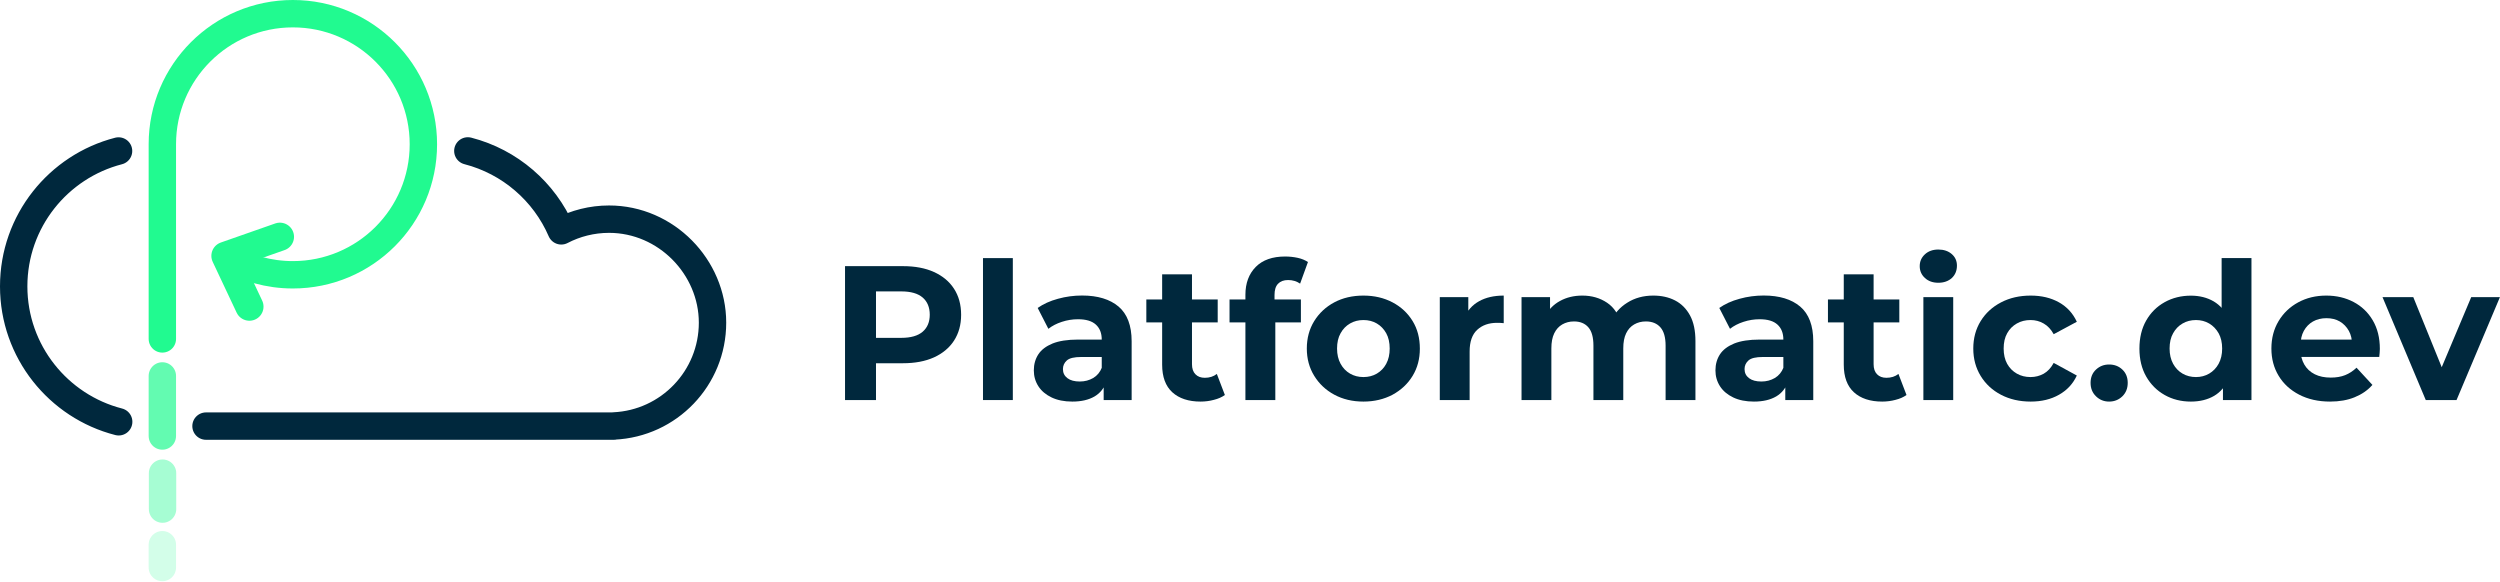
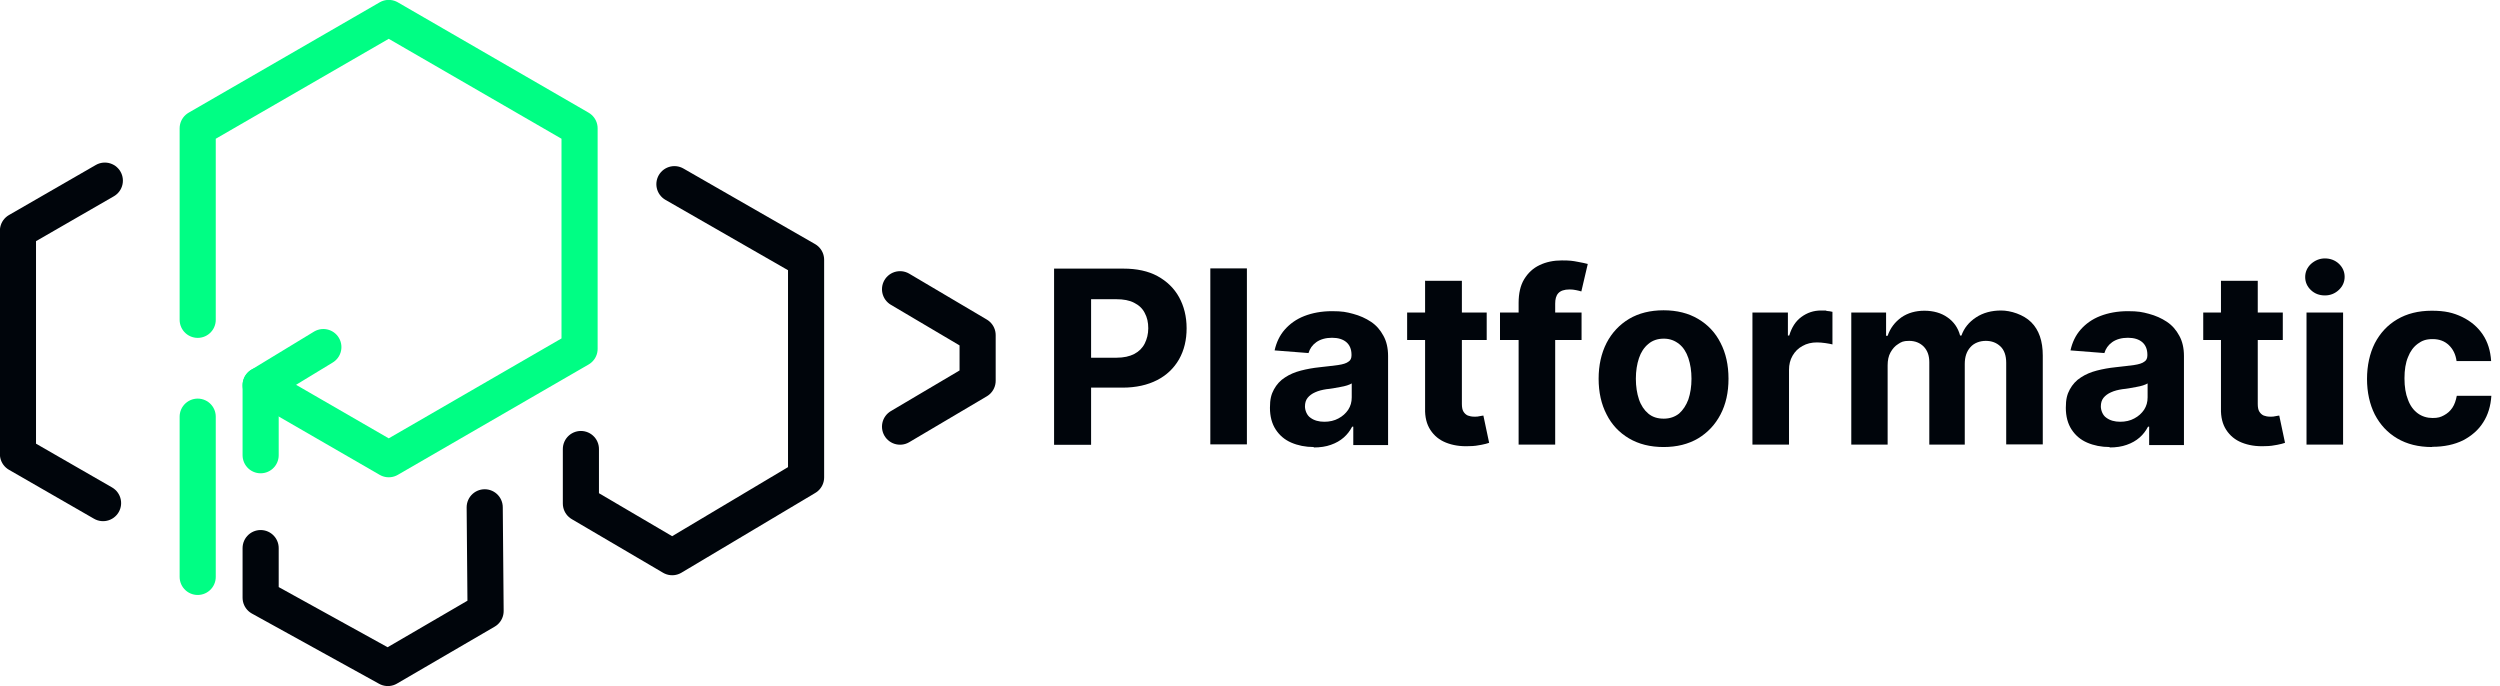
- <svg xmlns="http://www.w3.org/2000/svg" version="1.1" id="Layer_1" x="0px" y="0px" viewBox="0 0 3762 874.6" style="enable-background:new 0 0 3762 874.6;" xml:space="preserve">
-   <style type="text/css">
- 	.st0{enable-background:new    ;}
- 	.st1{fill:#00283D;}
- 	.st2{fill:none;stroke:#00283D;stroke-width:41.21;stroke-linecap:round;stroke-linejoin:round;}
- 	.st3{fill:none;stroke:#21FA90;stroke-width:42.48;stroke-linecap:round;stroke-linejoin:round;}
- 	.st4{fill:none;stroke:#21FA90;stroke-width:41.21;stroke-linecap:round;stroke-linejoin:round;}
- 	
- 		.st5{opacity:0.2;fill:none;stroke:#21FA90;stroke-width:41.21;stroke-linecap:round;stroke-linejoin:round;enable-background:new    ;}
- 	
- 		.st6{opacity:0.4;fill:none;stroke:#21FA90;stroke-width:41.21;stroke-linecap:round;stroke-linejoin:round;enable-background:new    ;}
- 	
- 		.st7{opacity:0.7;fill:none;stroke:#21FA90;stroke-width:41.21;stroke-linecap:round;stroke-linejoin:round;enable-background:new    ;}
- </style>
-   <g class="st0">
-     <path class="st1" d="M1271.6,602V400.5h87.2c18,0,33.6,2.9,46.6,8.8s23.1,14.2,30.2,25.2c7.1,10.9,10.7,24,10.7,39.2   c0,15-3.6,27.9-10.7,38.9c-7.1,10.9-17.2,19.3-30.2,25.2c-13.1,5.9-28.6,8.8-46.6,8.8h-61.3l20.7-21V602H1271.6z M1318.2,530.6   l-20.7-22.2h58.7c14.4,0,25.1-3.1,32.2-9.2s10.7-14.7,10.7-25.6c0-11.1-3.6-19.8-10.7-25.9s-17.8-9.2-32.2-9.2h-58.7l20.7-22.2   V530.6z" />
-     <path class="st1" d="M1479.2,602V388.4h44.9V602H1479.2z" />
-     <path class="st1" d="M1613.6,604.3c-12.1,0-22.5-2.1-31.1-6.2c-8.6-4.1-15.3-9.7-19.9-16.8s-6.9-15.1-6.9-23.9   c0-9.2,2.3-17.3,6.8-24.2s11.7-12.3,21.4-16.3c9.8-3.9,22.5-5.9,38.3-5.9h41.2v26.2h-36.3c-10.6,0-17.8,1.7-21.7,5.2   c-3.9,3.5-5.9,7.8-5.9,13c0,5.8,2.3,10.3,6.8,13.7s10.7,5,18.6,5c7.5,0,14.2-1.8,20.2-5.3c5.9-3.5,10.3-8.8,13-15.7l6.9,20.7   c-3.3,10-9.2,17.6-17.8,22.7C1638.3,601.7,1627.2,604.3,1613.6,604.3z M1660.8,602v-30.2l-2.9-6.6V511c0-9.6-2.9-17.1-8.8-22.5   s-14.8-8.1-26.9-8.1c-8.3,0-16.4,1.3-24.3,3.9c-8,2.6-14.7,6.1-20.3,10.5l-16.1-31.4c8.4-5.9,18.6-10.6,30.5-13.8   c11.9-3.3,24-4.9,36.3-4.9c23.6,0,41.9,5.6,55,16.7c13,11.1,19.6,28.5,19.6,52.1V602H1660.8z" />
-     <path class="st1" d="M1725,485.1v-34.5h107.4v34.5H1725z M1806.7,604.3c-18.2,0-32.4-4.7-42.6-14s-15.3-23.2-15.3-41.6V412.8h44.9   v135.3c0,6.5,1.7,11.6,5.2,15.1c3.5,3.6,8.2,5.3,14.1,5.3c7.1,0,13.1-1.9,18.1-5.8l12.1,31.7c-4.6,3.3-10.1,5.7-16.6,7.3   C1820.3,603.4,1813.7,604.3,1806.7,604.3z" />
-   </g>
-   <g class="st0">
-     <path class="st1" d="M1850.2,485.1v-34.5h107.4v34.5H1850.2z M1874.1,602V443.6c0-17.5,5.2-31.4,15.5-41.9   c10.4-10.5,25.1-15.7,44.3-15.7c6.5,0,12.8,0.7,18.9,2c6,1.3,11.2,3.5,15.4,6.3l-11.8,32.5c-2.5-1.7-5.3-3.1-8.3-4   c-3.1-1-6.3-1.4-9.8-1.4c-6.5,0-11.6,1.9-15.1,5.6c-3.6,3.7-5.3,9.4-5.3,16.8v14.4l1.2,19.3V602H1874.1z" />
-   </g>
-   <g class="st0">
-     <path class="st1" d="M2051.7,604.3c-16.5,0-31.1-3.5-43.9-10.4s-22.8-16.4-30.2-28.4c-7.4-12-11.1-25.7-11.1-41   c0-15.5,3.7-29.3,11.1-41.3s17.5-21.4,30.2-28.2c12.8-6.8,27.4-10.2,43.9-10.2c16.3,0,30.9,3.4,43.8,10.2   c12.9,6.8,22.9,16.2,30.2,28.1s10.9,25.7,10.9,41.5c0,15.4-3.6,29-10.9,41c-7.3,12-17.4,21.4-30.2,28.4   C2082.6,600.8,2068,604.3,2051.7,604.3z M2051.7,567.4c7.5,0,14.2-1.7,20.2-5.2c5.9-3.5,10.7-8.4,14.1-14.8   c3.5-6.4,5.2-14.1,5.2-22.9c0-9-1.7-16.7-5.2-23s-8.2-11.2-14.1-14.7c-6-3.5-12.7-5.2-20.2-5.2s-14.2,1.7-20.2,5.2   s-10.7,8.3-14.2,14.7c-3.6,6.3-5.3,14-5.3,23c0,8.8,1.8,16.5,5.3,22.9s8.3,11.4,14.2,14.8C2037.5,565.7,2044.2,567.4,2051.7,567.4z   " />
-   </g>
-   <g class="st0">
-     <path class="st1" d="M2166.6,602V447.1h42.9v43.8l-6-12.7c4.6-10.9,12-19.2,22.2-24.9c10.2-5.7,22.5-8.5,37.1-8.5v41.5   c-1.9-0.2-3.6-0.3-5.2-0.4c-1.5-0.1-3.2-0.1-4.9-0.1c-12.3,0-22.2,3.5-29.8,10.5s-11.4,17.9-11.4,32.7v73H2166.6z" />
-   </g>
-   <g class="st0">
-     <path class="st1" d="M2487.9,444.8c12.3,0,23.2,2.4,32.7,7.3s17,12.4,22.5,22.5s8.2,23,8.2,38.7V602h-44.9v-81.8   c0-12.5-2.6-21.7-7.8-27.6s-12.5-8.9-21.9-8.9c-6.5,0-12.4,1.5-17.6,4.5c-5.2,3-9.2,7.4-12.1,13.4c-2.9,6-4.3,13.5-4.3,22.7V602   h-44.9v-81.8c0-12.5-2.5-21.7-7.6-27.6s-12.3-8.9-21.7-8.9c-6.5,0-12.4,1.5-17.6,4.5c-5.2,3-9.2,7.4-12.1,13.4   c-2.9,6-4.3,13.5-4.3,22.7V602h-44.9V447.1h42.9v42.3l-8.1-12.4c5.4-10.6,13-18.6,22.9-24c9.9-5.5,21.2-8.2,33.8-8.2   c14.2,0,26.6,3.6,37.3,10.8c10.7,7.2,17.7,18.2,21.2,33l-15.8-4.3c5.2-12.1,13.5-21.7,24.9-28.8   C2460,448.3,2473.1,444.8,2487.9,444.8z" />
-     <path class="st1" d="M2639.3,604.3c-12.1,0-22.5-2.1-31.1-6.2c-8.6-4.1-15.3-9.7-19.9-16.8c-4.6-7.1-6.9-15.1-6.9-23.9   c0-9.2,2.3-17.3,6.8-24.2s11.7-12.3,21.4-16.3c9.8-3.9,22.5-5.9,38.3-5.9h41.2v26.2h-36.3c-10.6,0-17.8,1.7-21.7,5.2   s-5.9,7.8-5.9,13c0,5.8,2.3,10.3,6.8,13.7s10.7,5,18.6,5c7.5,0,14.2-1.8,20.2-5.3c5.9-3.5,10.3-8.8,13-15.7l6.9,20.7   c-3.3,10-9.2,17.6-17.8,22.7C2664,601.7,2652.9,604.3,2639.3,604.3z M2686.5,602v-30.2l-2.9-6.6V511c0-9.6-2.9-17.1-8.8-22.5   c-5.9-5.4-14.8-8.1-26.9-8.1c-8.3,0-16.4,1.3-24.3,3.9c-8,2.6-14.7,6.1-20.3,10.5l-16.1-31.4c8.4-5.9,18.6-10.6,30.5-13.8   c11.9-3.3,24-4.9,36.3-4.9c23.6,0,41.9,5.6,55,16.7c13,11.1,19.6,28.5,19.6,52.1V602H2686.5z" />
-     <path class="st1" d="M2750.7,485.1v-34.5h107.4v34.5H2750.7z M2832.4,604.3c-18.2,0-32.4-4.7-42.6-14   c-10.2-9.3-15.3-23.2-15.3-41.6V412.8h44.9v135.3c0,6.5,1.7,11.6,5.2,15.1c3.5,3.6,8.2,5.3,14.1,5.3c7.1,0,13.1-1.9,18.1-5.8   l12.1,31.7c-4.6,3.3-10.1,5.7-16.6,7.3C2846,603.4,2839.3,604.3,2832.4,604.3z" />
-     <path class="st1" d="M2916.8,425.5c-8.3,0-15-2.4-20.2-7.2c-5.2-4.8-7.8-10.7-7.8-17.8c0-7.1,2.6-13,7.8-17.8s11.9-7.2,20.2-7.2   c8.2,0,15,2.3,20.2,6.8s7.8,10.3,7.8,17.4c0,7.5-2.5,13.7-7.6,18.6C2932,423,2925.2,425.5,2916.8,425.5z M2894.3,602V447.1h44.9   V602H2894.3z" />
-   </g>
-   <g class="st0">
-     <path class="st1" d="M3055.8,604.3c-16.7,0-31.6-3.4-44.6-10.2c-13.1-6.8-23.3-16.3-30.7-28.4c-7.4-12.1-11.1-25.8-11.1-41.2   c0-15.5,3.7-29.3,11.1-41.3c7.4-12,17.6-21.4,30.7-28.2c13-6.8,27.9-10.2,44.6-10.2c16.3,0,30.5,3.4,42.6,10.2   c12.1,6.8,21,16.6,26.8,29.2l-34.8,18.7c-4-7.3-9.1-12.7-15.1-16.1c-6-3.5-12.6-5.2-19.7-5.2c-7.7,0-14.6,1.7-20.7,5.2   c-6.1,3.5-11,8.3-14.5,14.7c-3.6,6.3-5.3,14-5.3,23s1.8,16.7,5.3,23s8.4,11.2,14.5,14.7s13,5.2,20.7,5.2c7.1,0,13.7-1.7,19.7-5   c6-3.4,11.1-8.8,15.1-16.3l34.8,19c-5.8,12.5-14.7,22.1-26.8,28.9C3086.3,600.9,3072.1,604.3,3055.8,604.3z" />
-   </g>
-   <g class="st0">
-     <path class="st1" d="M3173.8,604.3c-7.7,0-14.2-2.6-19.7-7.9c-5.5-5.3-8.2-12-8.2-20.3c0-8.2,2.7-14.9,8.2-20s12-7.6,19.7-7.6   c7.9,0,14.5,2.5,19.9,7.6s8.1,11.8,8.1,20c0,8.3-2.7,15-8.1,20.3C3188.3,601.6,3181.7,604.3,3173.8,604.3z" />
-   </g>
-   <g class="st0">
-     <path class="st1" d="M3296.8,604.3c-14.6,0-27.7-3.3-39.4-9.9c-11.7-6.6-21-15.9-27.8-27.8c-6.8-11.9-10.2-25.9-10.2-42   c0-16.3,3.4-30.4,10.2-42.3s16.1-21.1,27.8-27.6s24.9-9.8,39.4-9.8c13,0,24.5,2.9,34.3,8.6c9.8,5.8,17.4,14.5,22.7,26.2   c5.4,11.7,8.1,26.7,8.1,44.9c0,18-2.6,33-7.8,44.8s-12.6,20.6-22.3,26.3C3322,601.4,3310.4,604.3,3296.8,604.3z M3304.5,567.4   c7.3,0,13.9-1.7,19.9-5.2c5.9-3.5,10.7-8.4,14.2-14.8c3.5-6.4,5.3-14.1,5.3-22.9c0-9-1.8-16.7-5.3-23c-3.6-6.3-8.3-11.2-14.2-14.7   c-6-3.5-12.6-5.2-19.9-5.2c-7.5,0-14.2,1.7-20.2,5.2s-10.7,8.3-14.2,14.7c-3.6,6.3-5.3,14-5.3,23c0,8.8,1.8,16.5,5.3,22.9   s8.3,11.4,14.2,14.8C3290.3,565.7,3297.1,567.4,3304.5,567.4z M3345.1,602v-31.7l0.9-46.1l-2.9-45.8v-90.1h44.9V602H3345.1z" />
-   </g>
-   <g class="st0">
-     <path class="st1" d="M3506.3,604.3c-17.7,0-33.2-3.5-46.5-10.4s-23.7-16.4-30.9-28.4c-7.3-12-10.9-25.7-10.9-41   c0-15.5,3.6-29.3,10.8-41.3s17-21.4,29.5-28.2c12.5-6.8,26.6-10.2,42.3-10.2c15.2,0,28.8,3.2,41,9.6s21.8,15.6,28.9,27.6   c7.1,12,10.7,26.3,10.7,43c0,1.7-0.1,3.7-0.3,5.9s-0.4,4.3-0.6,6.2h-125.8V511h102.2l-17.3,7.8c0-8.1-1.6-15.1-4.9-21   c-3.3-5.9-7.8-10.6-13.5-14c-5.8-3.4-12.5-5-20.2-5s-14.4,1.7-20.3,5c-5.9,3.4-10.4,8.1-13.7,14.1s-4.9,13.2-4.9,21.4v6.9   c0,8.4,1.9,15.9,5.6,22.3c3.7,6.4,9,11.3,15.8,14.7s14.8,5,24,5c8.2,0,15.5-1.2,21.7-3.7s11.9-6.2,17.1-11.2l23.9,25.9   c-7.1,8.1-16,14.2-26.8,18.6C3532.7,602.1,3520.3,604.3,3506.3,604.3z" />
-   </g>
-   <g class="st0">
-     <path class="st1" d="M3650.3,602l-65.1-154.9h46.3l54.1,133.3h-23l56.1-133.3h43.2L3696.6,602H3650.3z" />
-   </g>
+ <svg xmlns="http://www.w3.org/2000/svg" version="1.1" viewBox="0 0 1128 309.5">
+   <defs>
+     <style>
+       .cls-1 {
+         stroke: #00050b;
+       }
+ 
+       .cls-1, .cls-2 {
+         fill: none;
+         stroke-linecap: round;
+         stroke-linejoin: round;
+         stroke-width: 16.3px;
+       }
+ 
+       .cls-2 {
+         stroke: #00fe84;
+       }
+ 
+       .cls-3 {
+         fill: #00050b;
+       }
+     </style>
+   </defs>
  <g>
-     <path class="st2" d="M310,641.2h613.7V641c82.7-3.7,148.5-71.9,148.5-155.5s-69.7-155.7-155.7-155.7c-25.9,0-50.4,6.4-71.9,17.6   c-25.5-59-77.3-104-140.6-120.3 M178.4,227.2C87.7,250.6,20.6,332.9,20.6,430.9s67.2,180.5,158,203.8" />
-     <path class="st3" d="M421.2,356.3L339.3,385l36,76.4" />
-     <g>
-       <path class="st4" d="M341.1,386.4c29.2,17.2,63.2,27.1,99.6,27.1c108.5,0,196.4-87.9,196.4-196.4S549.2,20.6,440.7,20.6    s-196.4,88-196.4,196.4v293" />
-       <line class="st5" x1="244.3" y1="819.7" x2="244.3" y2="854" />
-       <line class="st6" x1="244.6" y1="712" x2="244.6" y2="766.1" />
-       <line class="st7" x1="244.3" y1="565.7" x2="244.3" y2="656.1" />
+     <g id="Layer_1">
+       <g id="Layer_1-2" data-name="Layer_1">
+         <line class="cls-2" x1="89.2" y1="188" x2="89.2" y2="260.3" />
+         <polyline class="cls-2" points="117.6 173.8 175.4 207.2 261.5 157.4 261.5 57.9 175.4 8.1 89.2 57.9 89.2 144.3" />
+         <polyline class="cls-2" points="117.6 205.4 117.6 173.8 145.9 156.6" />
+         <polyline class="cls-1" points="406.1 130.5 441.1 151.2 441.1 171.8 406.1 192.5" />
+         <g>
+           <polyline class="cls-1" points="47.3 81.5 8.1 104.1 8.1 204.9 46.5 227" />
+           <polyline class="cls-1" points="117.6 247.3 117.6 269.7 175 301.4 219.1 275.7 218.7 228.9" />
+         </g>
+         <polyline class="cls-1" points="262.1 202.6 262.1 227.2 303.3 251.4 363.7 215.4 363.7 117.2 304.3 83.1" />
+         <g>
+           <path class="cls-3" d="M475.6,200.6v-79.4h31.3c6,0,11.2,1.1,15.4,3.4s7.5,5.5,9.7,9.5,3.4,8.7,3.4,14-1.1,9.9-3.4,14c-2.3,4-5.6,7.2-9.9,9.4-4.3,2.2-9.5,3.4-15.6,3.4h-20v-13.5h17.3c3.2,0,5.9-.6,8-1.7,2.1-1.1,3.7-2.7,4.7-4.7s1.6-4.3,1.6-6.9-.5-4.9-1.6-6.9c-1-2-2.6-3.5-4.8-4.6-2.1-1.1-4.8-1.6-8.1-1.6h-11.3v65.7h-16.8.1Z" />
+           <rect class="cls-3" x="546.1" y="121.1" width="16.5" height="79.4" />
+           <path class="cls-3" d="M592.8,201.7c-3.8,0-7.2-.7-10.2-2s-5.3-3.3-7-5.9c-1.7-2.6-2.6-5.9-2.6-9.8s.6-6.1,1.8-8.3,2.9-4.1,5-5.4c2.1-1.4,4.5-2.4,7.2-3.1,2.7-.7,5.5-1.2,8.4-1.5,3.5-.4,6.3-.7,8.4-1,2.1-.3,3.7-.8,4.6-1.5,1-.6,1.4-1.6,1.4-2.9v-.2c0-2.5-.8-4.4-2.3-5.7s-3.7-2-6.5-2-5.3.7-7.1,2-2.9,2.9-3.5,4.9l-15.3-1.2c.8-3.6,2.3-6.8,4.6-9.4,2.3-2.6,5.2-4.7,8.8-6.1,3.6-1.4,7.8-2.2,12.5-2.2s6.5.4,9.5,1.2,5.7,2,8.1,3.6c2.4,1.6,4.2,3.7,5.6,6.3,1.4,2.5,2.1,5.6,2.1,9.1v40.2h-15.7v-8.3h-.5c-1,1.9-2.2,3.5-3.8,4.9s-3.5,2.5-5.8,3.3c-2.2.8-4.8,1.2-7.8,1.2M597.5,190.3c2.4,0,4.6-.5,6.4-1.5,1.9-1,3.3-2.3,4.4-3.9,1.1-1.7,1.6-3.5,1.6-5.6v-6.3c-.5.3-1.2.6-2.1.9-.9.3-1.9.5-3,.7s-2.2.4-3.3.6c-1.1.2-2.1.3-3,.4-1.9.3-3.6.7-5.1,1.4-1.4.6-2.6,1.5-3.4,2.5-.8,1-1.2,2.3-1.2,3.9s.8,4,2.5,5.1c1.6,1.2,3.7,1.8,6.3,1.8" />
+           <path class="cls-3" d="M670.8,153.4h-35.9v-12.4h35.9v12.4ZM643.1,126.7h16.5v55.5c0,1.5.2,2.7.7,3.5s1.1,1.4,2,1.8c.8.3,1.8.5,2.9.5s1.6,0,2.3-.2c.8-.1,1.4-.3,1.8-.3l2.6,12.3c-.8.3-2,.6-3.5.9-1.5.3-3.3.6-5.5.6-4,.2-7.5-.4-10.5-1.6-3-1.2-5.3-3.1-7-5.7-1.7-2.6-2.5-5.8-2.4-9.7v-57.7h.1Z" />
+           <path class="cls-3" d="M713.6,153.4h-36.8v-12.4h36.8v12.4ZM685.2,200.6v-63.9c0-4.3.8-7.9,2.5-10.7s4-5,7-6.4c2.9-1.4,6.3-2.1,10-2.1s4.9.2,7,.6,3.7.7,4.7,1l-2.9,12.4c-.6-.2-1.4-.4-2.4-.6-.9-.2-1.9-.3-2.9-.3-2.4,0-4.1.6-5.1,1.7-1,1.1-1.4,2.7-1.4,4.7v63.6h-16.5,0Z" />
+           <path class="cls-3" d="M750.6,201.7c-6,0-11.2-1.3-15.6-3.9-4.4-2.6-7.8-6.2-10.1-10.8-2.4-4.6-3.6-10-3.6-16.1s1.2-11.5,3.6-16.2c2.4-4.6,5.8-8.2,10.1-10.8,4.4-2.6,9.6-3.9,15.6-3.9s11.2,1.3,15.6,3.9c4.4,2.6,7.8,6.2,10.1,10.8,2.4,4.6,3.6,10,3.6,16.2s-1.2,11.5-3.6,16.1c-2.4,4.6-5.8,8.2-10.1,10.8-4.4,2.6-9.6,3.9-15.6,3.9M750.7,188.9c2.7,0,5-.8,6.9-2.3,1.8-1.6,3.2-3.7,4.2-6.4.9-2.7,1.4-5.8,1.4-9.3s-.5-6.6-1.4-9.3-2.3-4.9-4.2-6.4-4.1-2.4-6.9-2.4-5.1.8-7,2.4c-1.9,1.6-3.3,3.7-4.2,6.4s-1.4,5.8-1.4,9.3.5,6.6,1.4,9.3,2.4,4.9,4.2,6.4c1.9,1.6,4.2,2.3,7,2.3" />
+           <path class="cls-3" d="M790.7,200.6v-59.6h16v10.4h.6c1.1-3.7,2.9-6.5,5.5-8.4s5.5-2.9,8.8-2.9,1.7,0,2.7.2c1,.1,1.8.2,2.5.4v14.7c-.8-.2-1.8-.4-3.2-.6-1.4-.2-2.6-.3-3.8-.3-2.4,0-4.6.5-6.5,1.6-1.9,1-3.4,2.5-4.5,4.4s-1.6,4-1.6,6.4v33.7h-16.5Z" />
+           <path class="cls-3" d="M835.3,200.6v-59.6h15.7v10.5h.7c1.2-3.5,3.3-6.2,6.2-8.3,2.9-2,6.4-3,10.4-3s7.6,1,10.4,3c2.9,2,4.8,4.8,5.7,8.2h.6c1.2-3.4,3.4-6.1,6.6-8.2,3.2-2.1,7-3.1,11.3-3.1s10.1,1.8,13.6,5.3,5.2,8.5,5.2,15v40.1h-16.5v-36.8c0-3.3-.9-5.8-2.6-7.4-1.8-1.7-4-2.5-6.6-2.5s-5.3.9-7,2.9c-1.7,1.9-2.5,4.4-2.5,7.5v36.4h-16v-37.2c0-2.9-.8-5.2-2.5-7-1.7-1.7-3.9-2.6-6.6-2.6s-3.5.5-4.9,1.4c-1.5.9-2.6,2.2-3.5,3.8s-1.3,3.6-1.3,5.8v35.8h-16.5,0Z" />
+           <path class="cls-3" d="M951.9,201.7c-3.8,0-7.2-.7-10.2-2s-5.3-3.3-7-5.9c-1.7-2.6-2.6-5.9-2.6-9.8s.6-6.1,1.8-8.3,2.9-4.1,5-5.4c2.1-1.4,4.5-2.4,7.2-3.1,2.7-.7,5.5-1.2,8.4-1.5,3.5-.4,6.3-.7,8.4-1,2.1-.3,3.7-.8,4.6-1.5,1-.6,1.4-1.6,1.4-2.9v-.2c0-2.5-.8-4.4-2.3-5.7s-3.7-2-6.5-2-5.3.7-7.1,2-2.9,2.9-3.5,4.9l-15.3-1.2c.8-3.6,2.3-6.8,4.6-9.4,2.3-2.6,5.2-4.7,8.8-6.1,3.6-1.4,7.8-2.2,12.5-2.2s6.5.4,9.5,1.2,5.7,2,8.1,3.6c2.4,1.6,4.2,3.7,5.6,6.3,1.4,2.5,2.1,5.6,2.1,9.1v40.2h-15.7v-8.3h-.5c-1,1.9-2.2,3.5-3.8,4.9s-3.5,2.5-5.8,3.3c-2.2.8-4.8,1.2-7.8,1.2M956.6,190.3c2.4,0,4.6-.5,6.4-1.5,1.9-1,3.3-2.3,4.4-3.9,1.1-1.7,1.6-3.5,1.6-5.6v-6.3c-.5.3-1.2.6-2.1.9-.9.3-1.9.5-3,.7s-2.2.4-3.3.6c-1.1.2-2.1.3-3,.4-1.9.3-3.6.7-5.1,1.4-1.4.6-2.6,1.5-3.4,2.5-.8,1-1.2,2.3-1.2,3.9s.8,4,2.5,5.1c1.6,1.2,3.7,1.8,6.3,1.8" />
+           <path class="cls-3" d="M1030,153.4h-35.9v-12.4h35.9v12.4ZM1002.2,126.7h16.5v55.5c0,1.5.2,2.7.7,3.5s1.1,1.4,2,1.8c.8.3,1.8.5,2.9.5s1.6,0,2.3-.2c.8-.1,1.4-.3,1.8-.3l2.6,12.3c-.8.3-2,.6-3.5.9-1.5.3-3.3.6-5.5.6-4,.2-7.5-.4-10.5-1.6-3-1.2-5.3-3.1-7-5.7-1.7-2.6-2.5-5.8-2.4-9.7v-57.7h0Z" />
+           <path class="cls-3" d="M1049,133.3c-2.5,0-4.6-.8-6.3-2.4-1.7-1.6-2.6-3.6-2.6-5.9s.9-4.3,2.6-5.9c1.8-1.6,3.9-2.5,6.3-2.5s4.6.8,6.3,2.4c1.7,1.6,2.6,3.6,2.6,5.9s-.9,4.3-2.6,5.9-3.8,2.5-6.3,2.5M1040.7,141h16.5v59.6h-16.5v-59.6Z" />
+           <path class="cls-3" d="M1097.3,201.7c-6.1,0-11.3-1.3-15.7-3.9-4.4-2.6-7.7-6.2-10.1-10.8-2.3-4.6-3.5-10-3.5-16s1.2-11.5,3.5-16.1c2.4-4.6,5.7-8.2,10.1-10.8s9.6-3.9,15.6-3.9,9.7.9,13.7,2.8c3.9,1.9,7,4.5,9.3,7.9s3.5,7.4,3.8,12h-15.6c-.4-3-1.6-5.4-3.5-7.2s-4.3-2.7-7.3-2.7-4.8.7-6.7,2.1c-1.9,1.4-3.4,3.4-4.4,6-1.1,2.6-1.6,5.8-1.6,9.6s.5,7,1.6,9.7c1,2.7,2.5,4.7,4.4,6.1,1.9,1.4,4.2,2.1,6.7,2.1s3.6-.4,5.1-1.2,2.8-1.9,3.8-3.4,1.6-3.3,2-5.4h15.6c-.3,4.6-1.5,8.6-3.7,12-2.2,3.5-5.3,6.1-9.1,8.1-3.9,1.9-8.5,2.9-13.8,2.9" />
+         </g>
+       </g>
    </g>
  </g>
</svg>
